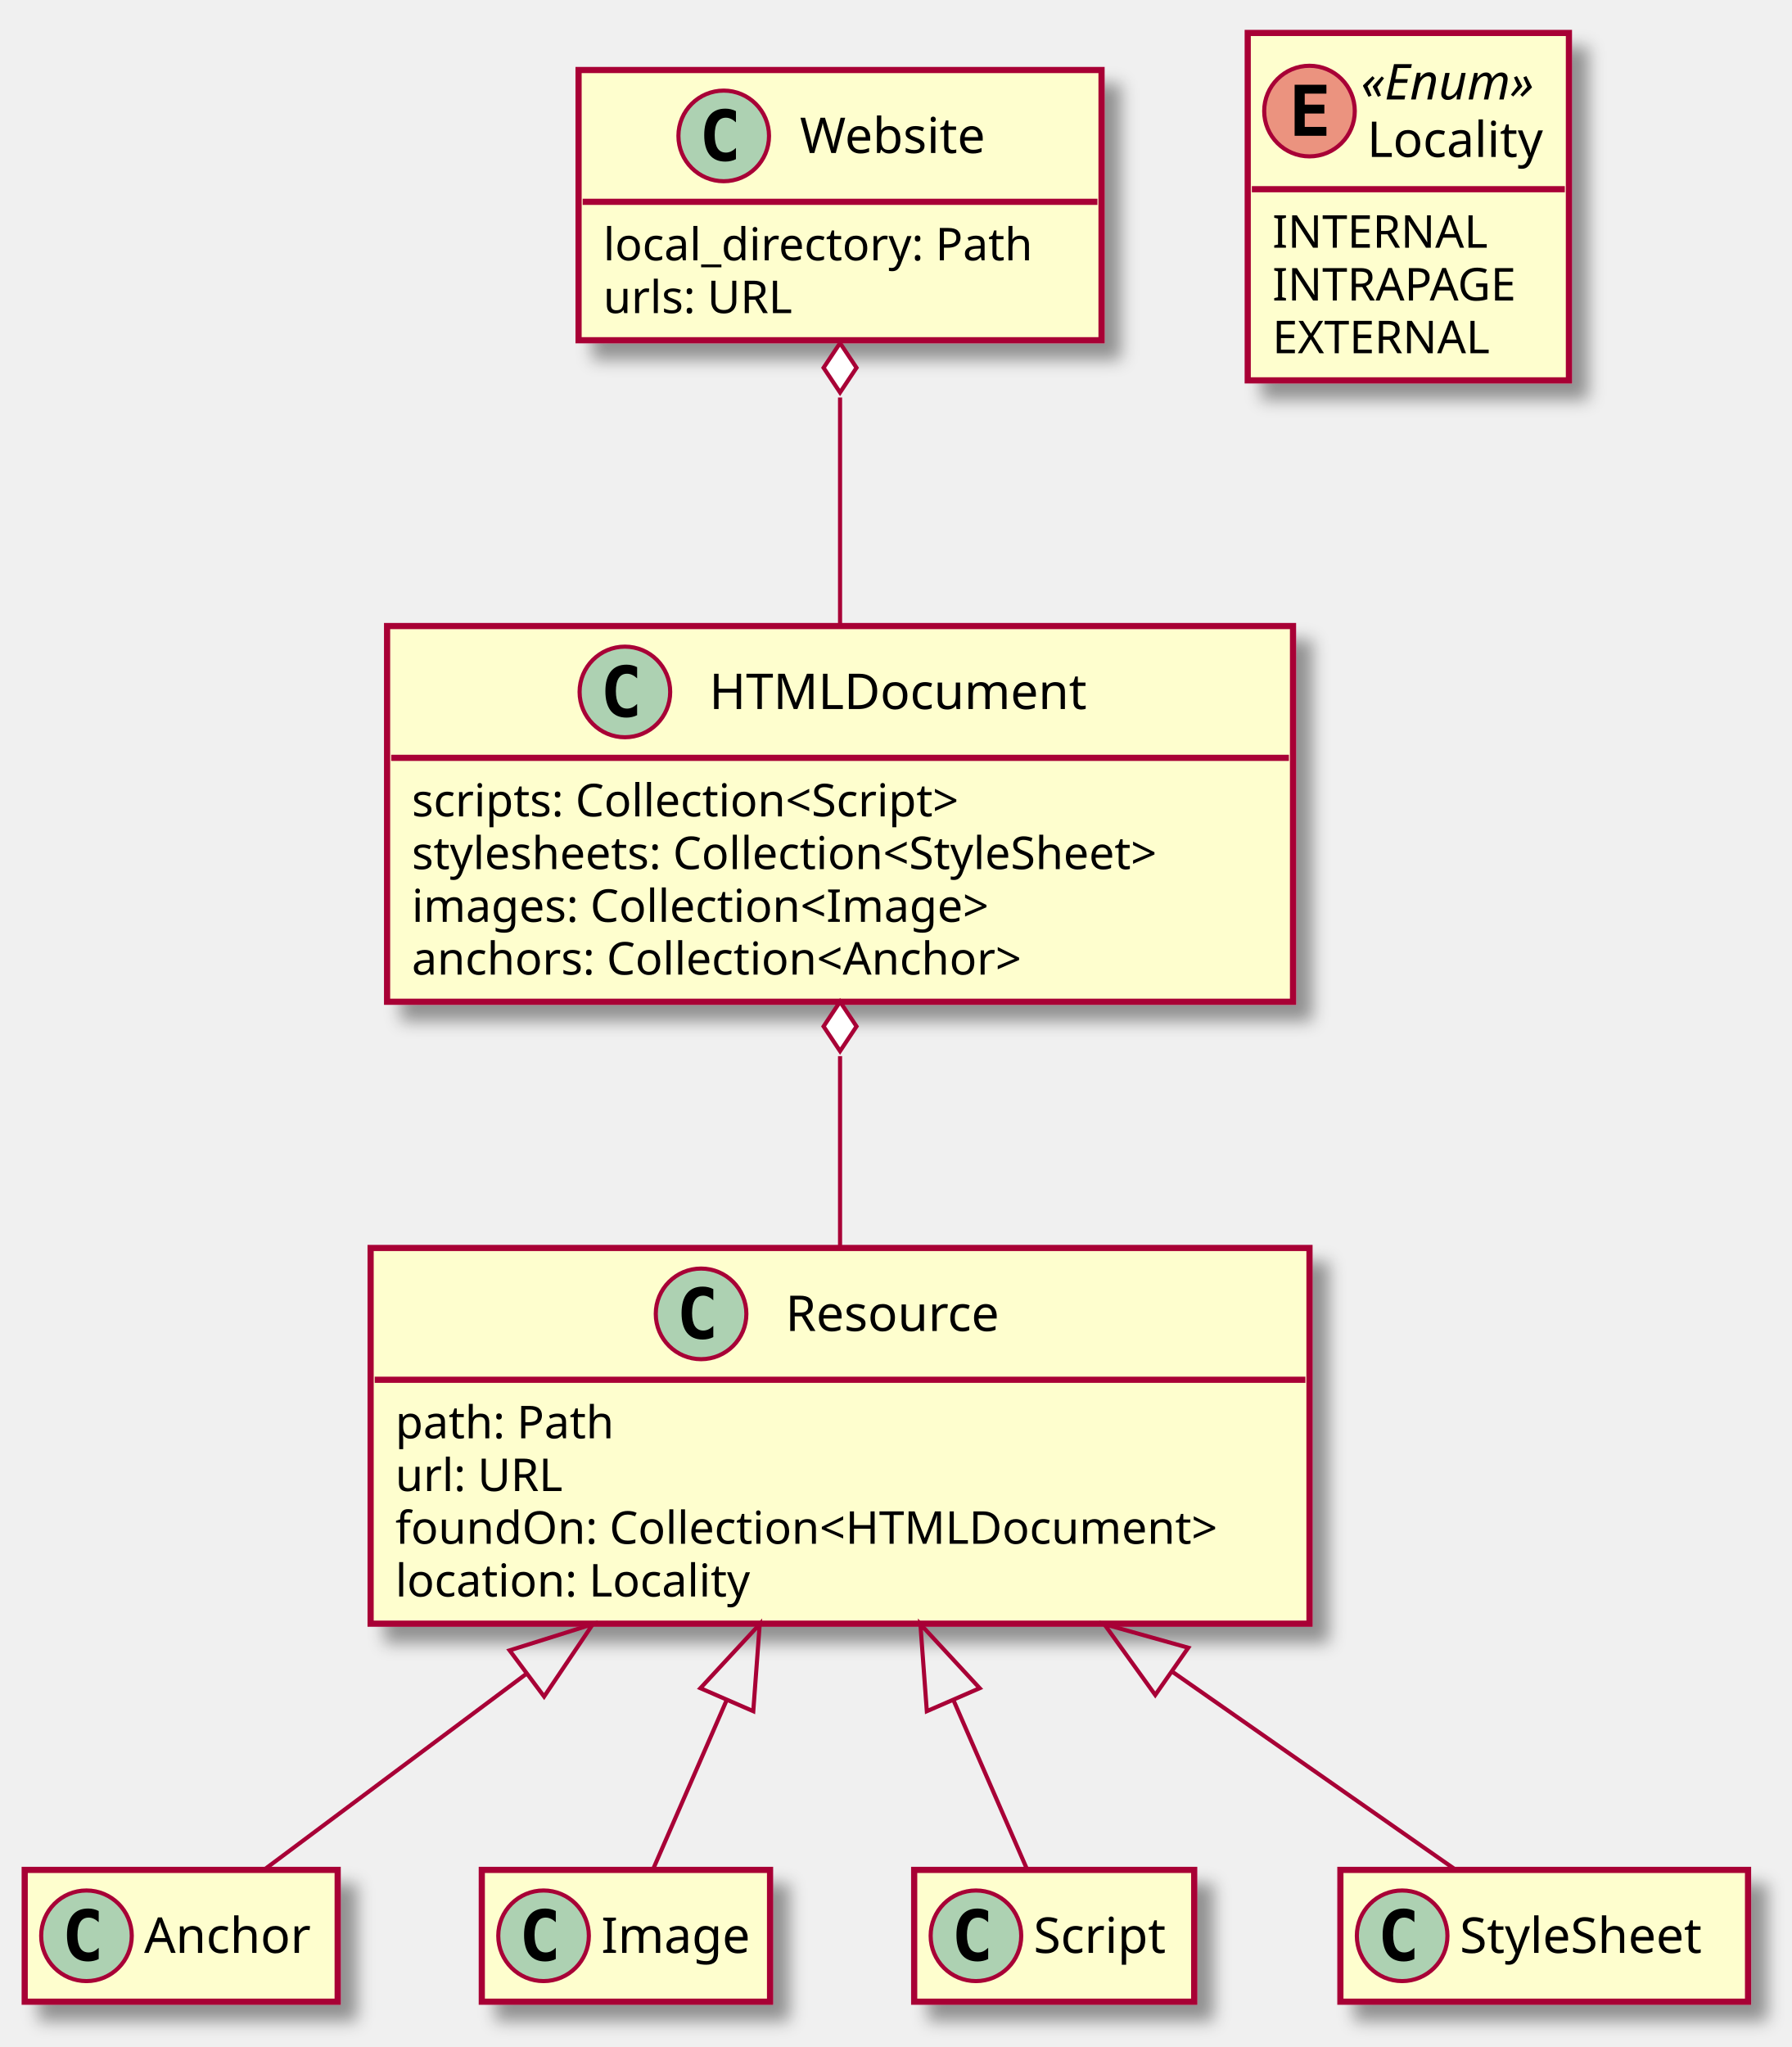
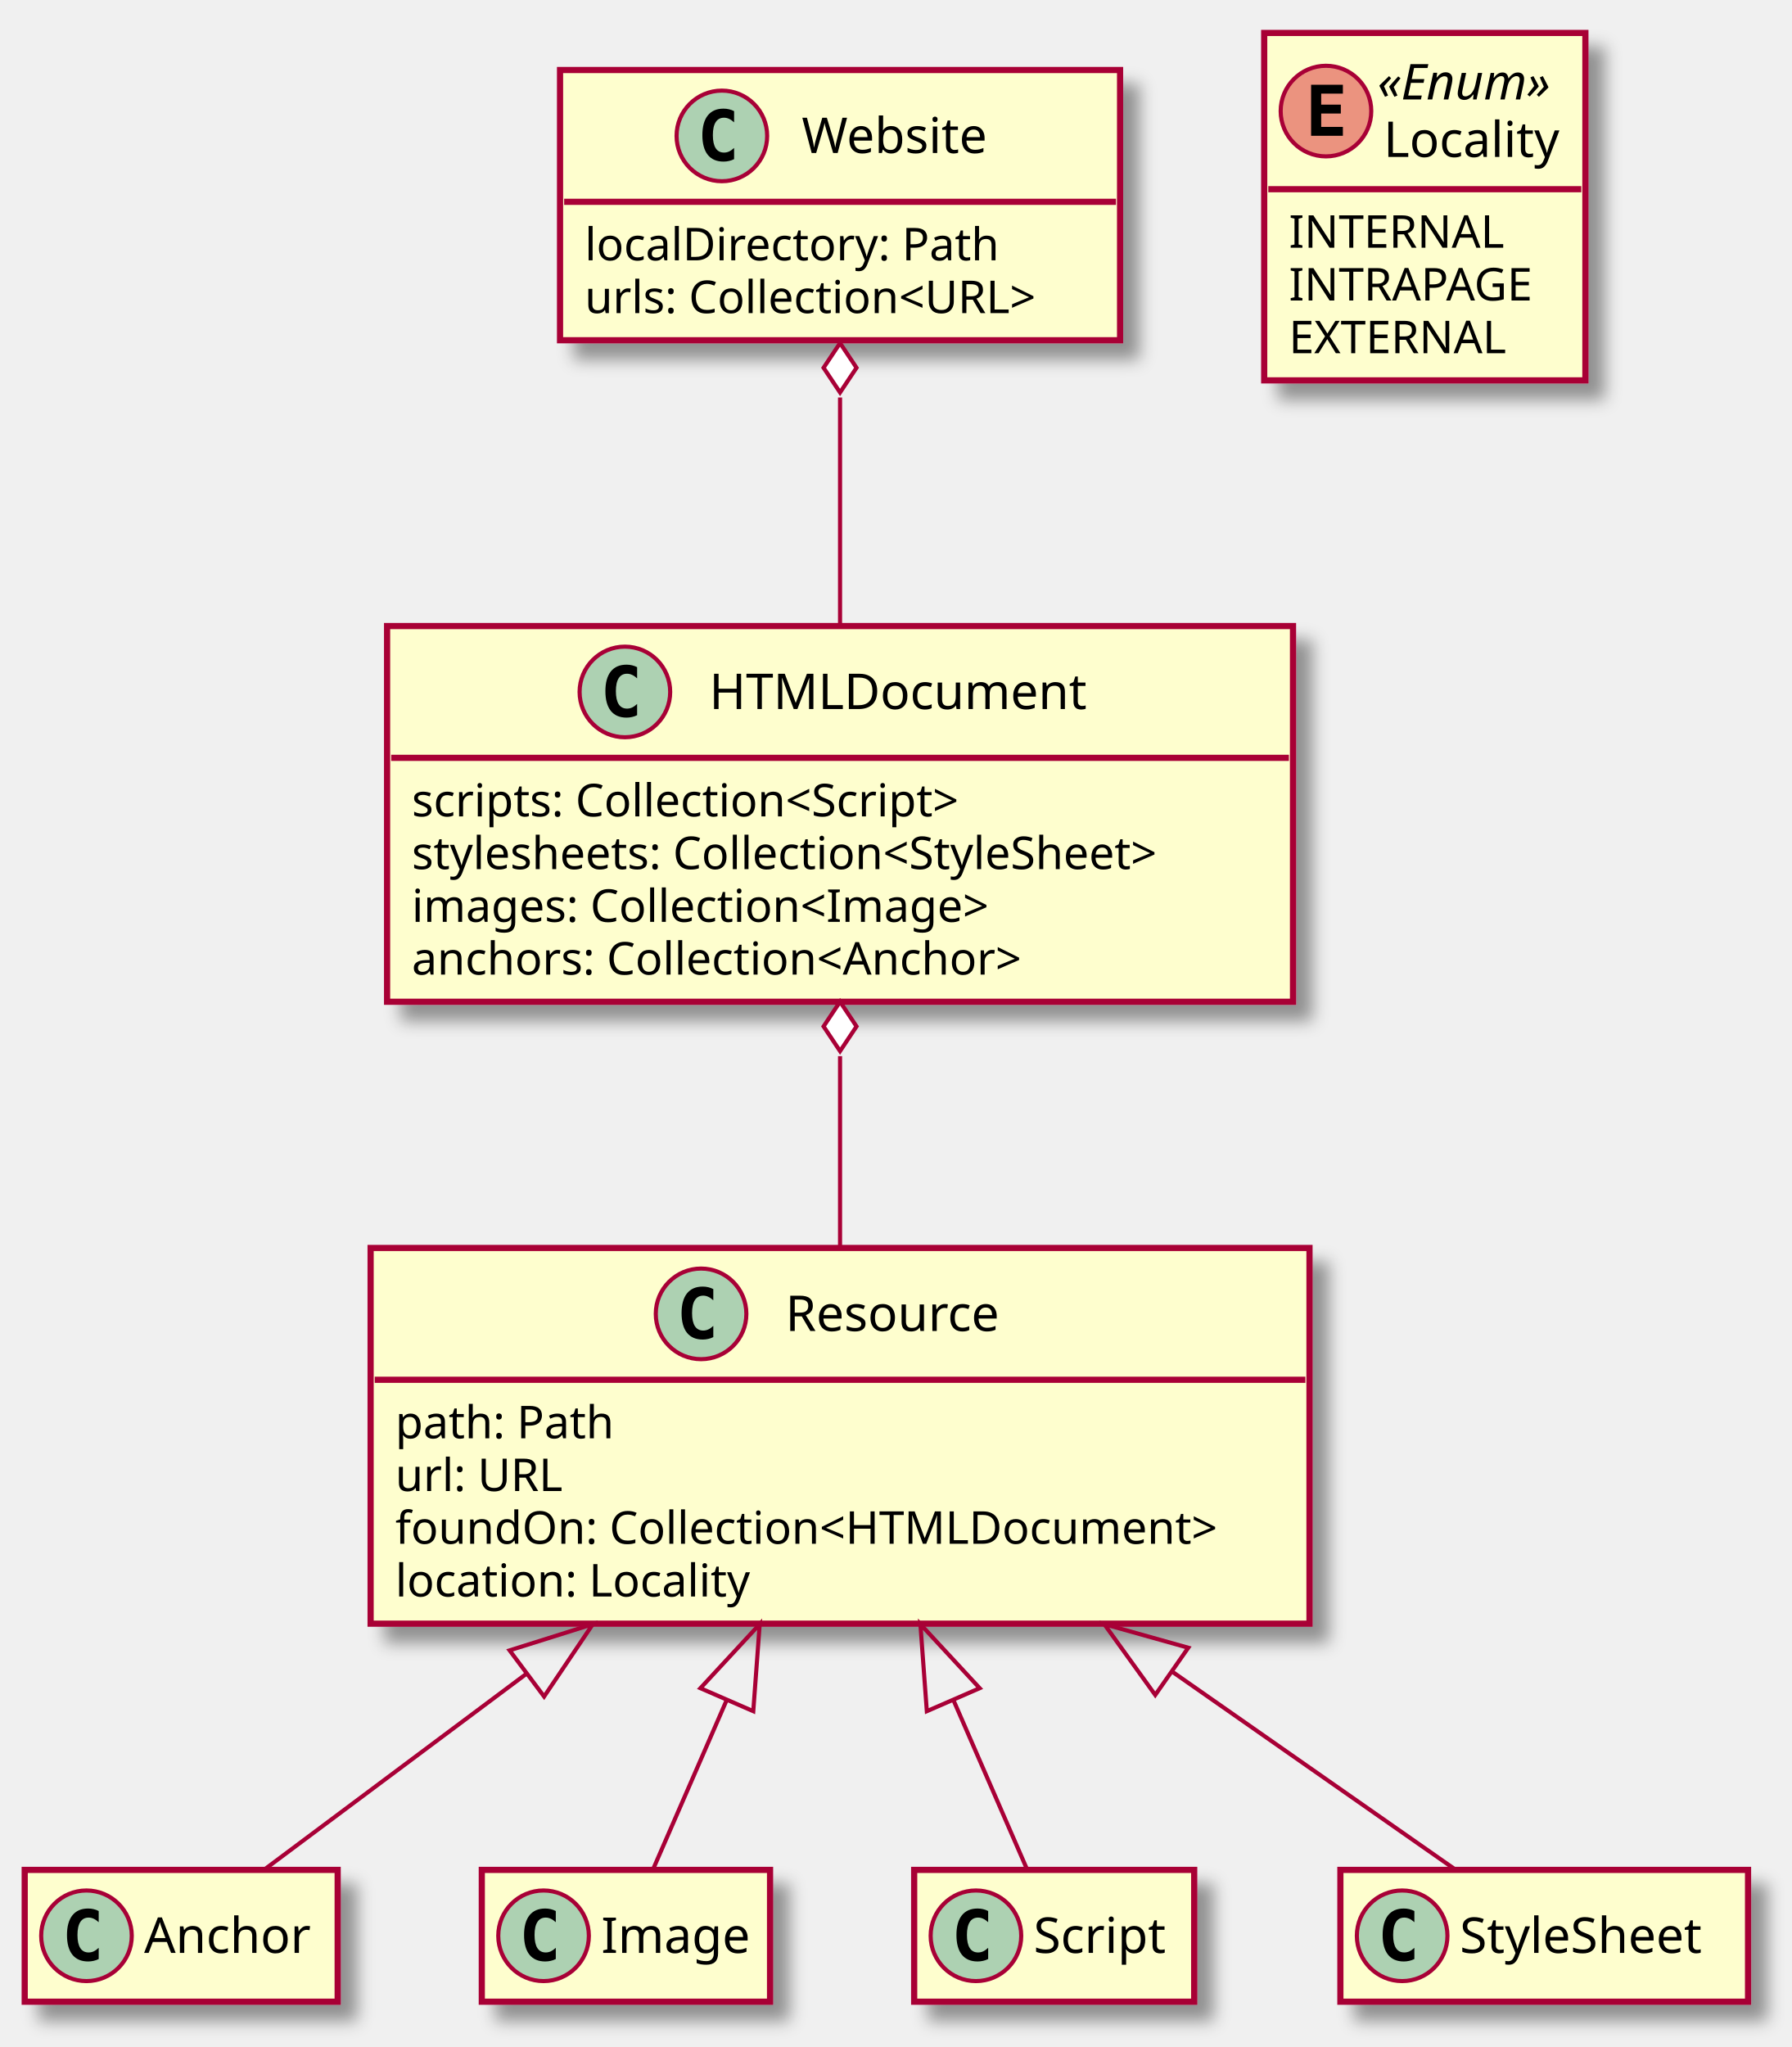
<svg xmlns="http://www.w3.org/2000/svg" contentScriptType="application/ecmascript" contentStyleType="text/css" height="497px" preserveAspectRatio="none" style="width:435px;height:497px;" version="1.1" viewBox="0 0 435 497" width="435px" zoomAndPan="magnify">
  <defs>
-     <filter height="300%" id="f1ua0tx994aan1" width="300%" x="-1" y="-1">
+     <filter height="300%" id="fs2zp1az4f0vy" width="300%" x="-1" y="-1">
      <feGaussianBlur result="blurOut" stdDeviation="2.0" />
      <feColorMatrix in="blurOut" result="blurOut2" type="matrix" values="0 0 0 0 0 0 0 0 0 0 0 0 0 0 0 0 0 0 .4 0" />
      <feOffset dx="4.0" dy="4.0" in="blurOut2" result="blurOut3" />
      <feBlend in="SourceGraphic" in2="blurOut3" mode="normal" />
    </filter>
  </defs>
  <g>
-     <rect fill="#FEFECE" filter="url(#f1ua0tx994aan1)" height="65.609" id="Website" style="stroke: #A80036; stroke-width: 1.5;" width="127" x="140.5" y="17" />
-     <ellipse cx="175.75" cy="33" fill="#ADD1B2" rx="11" ry="11" style="stroke: #A80036; stroke-width: 1.0;" />
-     <path d="M178.719,38.641 Q178.141,38.938 177.5,39.078 Q176.859,39.234 176.156,39.234 Q173.656,39.234 172.328,37.594 Q171.016,35.938 171.016,32.812 Q171.016,29.688 172.328,28.031 Q173.656,26.375 176.156,26.375 Q176.859,26.375 177.5,26.531 Q178.156,26.688 178.719,26.984 L178.719,29.703 Q178.094,29.125 177.5,28.859 Q176.906,28.578 176.281,28.578 Q174.938,28.578 174.25,29.656 Q173.562,30.719 173.562,32.812 Q173.562,34.906 174.25,35.984 Q174.938,37.047 176.281,37.047 Q176.906,37.047 177.5,36.781 Q178.094,36.5 178.719,35.922 L178.719,38.641 Z " />
-     <text fill="#000000" font-family="sans-serif" font-size="12" lengthAdjust="spacingAndGlyphs" textLength="50" x="194.25" y="37.154">Website</text>
-     <line style="stroke: #A80036; stroke-width: 1.5;" x1="141.5" x2="266.5" y1="49" y2="49" />
-     <text fill="#000000" font-family="sans-serif" font-size="11" lengthAdjust="spacingAndGlyphs" textLength="115" x="146.5" y="63.21">local_directory: Path</text>
-     <text fill="#000000" font-family="sans-serif" font-size="11" lengthAdjust="spacingAndGlyphs" textLength="51" x="146.5" y="76.015">urls: URL</text>
-     <rect fill="#FEFECE" filter="url(#f1ua0tx994aan1)" height="91.219" id="HTMLDocument" style="stroke: #A80036; stroke-width: 1.5;" width="220" x="94" y="152" />
+     <rect fill="#FEFECE" filter="url(#fs2zp1az4f0vy)" height="65.609" id="Website" style="stroke: #A80036; stroke-width: 1.5;" width="136" x="136" y="17" />
+     <ellipse cx="175.3" cy="33" fill="#ADD1B2" rx="11" ry="11" style="stroke: #A80036; stroke-width: 1.0;" />
+     <path d="M178.269,38.641 Q177.691,38.938 177.05,39.078 Q176.409,39.234 175.706,39.234 Q173.206,39.234 171.878,37.594 Q170.566,35.938 170.566,32.812 Q170.566,29.688 171.878,28.031 Q173.206,26.375 175.706,26.375 Q176.409,26.375 177.05,26.531 Q177.706,26.688 178.269,26.984 L178.269,29.703 Q177.644,29.125 177.05,28.859 Q176.456,28.578 175.831,28.578 Q174.488,28.578 173.8,29.656 Q173.113,30.719 173.113,32.812 Q173.113,34.906 173.8,35.984 Q174.488,37.047 175.831,37.047 Q176.456,37.047 177.05,36.781 Q177.644,36.5 178.269,35.922 L178.269,38.641 Z " />
+     <text fill="#000000" font-family="sans-serif" font-size="12" lengthAdjust="spacingAndGlyphs" textLength="50" x="194.7" y="37.154">Website</text>
+     <line style="stroke: #A80036; stroke-width: 1.5;" x1="137" x2="271" y1="49" y2="49" />
+     <text fill="#000000" font-family="sans-serif" font-size="11" lengthAdjust="spacingAndGlyphs" textLength="110" x="142" y="63.21">localDirectory: Path</text>
+     <text fill="#000000" font-family="sans-serif" font-size="11" lengthAdjust="spacingAndGlyphs" textLength="124" x="142" y="76.015">urls: Collection&lt;URL&gt;</text>
+     <rect fill="#FEFECE" filter="url(#fs2zp1az4f0vy)" height="91.219" id="HTMLDocument" style="stroke: #A80036; stroke-width: 1.5;" width="220" x="94" y="152" />
    <ellipse cx="151.75" cy="168" fill="#ADD1B2" rx="11" ry="11" style="stroke: #A80036; stroke-width: 1.0;" />
    <path d="M154.719,173.641 Q154.141,173.938 153.5,174.078 Q152.859,174.234 152.156,174.234 Q149.656,174.234 148.328,172.594 Q147.016,170.938 147.016,167.812 Q147.016,164.688 148.328,163.031 Q149.656,161.375 152.156,161.375 Q152.859,161.375 153.5,161.531 Q154.156,161.688 154.719,161.984 L154.719,164.703 Q154.094,164.125 153.5,163.859 Q152.906,163.578 152.281,163.578 Q150.938,163.578 150.25,164.656 Q149.562,165.719 149.562,167.812 Q149.562,169.906 150.25,170.984 Q150.938,172.047 152.281,172.047 Q152.906,172.047 153.5,171.781 Q154.094,171.5 154.719,170.922 L154.719,173.641 Z " />
    <text fill="#000000" font-family="sans-serif" font-size="12" lengthAdjust="spacingAndGlyphs" textLength="96" x="172.25" y="172.154">HTMLDocument</text>
    <line style="stroke: #A80036; stroke-width: 1.5;" x1="95" x2="313" y1="184" y2="184" />
    <text fill="#000000" font-family="sans-serif" font-size="11" lengthAdjust="spacingAndGlyphs" textLength="153" x="100" y="198.21">scripts: Collection&lt;Script&gt;</text>
    <text fill="#000000" font-family="sans-serif" font-size="11" lengthAdjust="spacingAndGlyphs" textLength="208" x="100" y="211.015">stylesheets: Collection&lt;StyleSheet&gt;</text>
    <text fill="#000000" font-family="sans-serif" font-size="11" lengthAdjust="spacingAndGlyphs" textLength="158" x="100" y="223.82">images: Collection&lt;Image&gt;</text>
    <text fill="#000000" font-family="sans-serif" font-size="11" lengthAdjust="spacingAndGlyphs" textLength="166" x="100" y="236.625">anchors: Collection&lt;Anchor&gt;</text>
-     <rect fill="#FEFECE" filter="url(#f1ua0tx994aan1)" height="91.219" id="Resource" style="stroke: #A80036; stroke-width: 1.5;" width="228" x="90" y="303" />
+     <rect fill="#FEFECE" filter="url(#fs2zp1az4f0vy)" height="91.219" id="Resource" style="stroke: #A80036; stroke-width: 1.5;" width="228" x="90" y="303" />
    <ellipse cx="170.25" cy="319" fill="#ADD1B2" rx="11" ry="11" style="stroke: #A80036; stroke-width: 1.0;" />
    <path d="M173.219,324.641 Q172.641,324.938 172,325.078 Q171.359,325.234 170.656,325.234 Q168.156,325.234 166.828,323.594 Q165.516,321.938 165.516,318.812 Q165.516,315.688 166.828,314.031 Q168.156,312.375 170.656,312.375 Q171.359,312.375 172,312.531 Q172.656,312.688 173.219,312.984 L173.219,315.703 Q172.594,315.125 172,314.859 Q171.406,314.578 170.781,314.578 Q169.438,314.578 168.75,315.656 Q168.062,316.719 168.062,318.812 Q168.062,320.906 168.75,321.984 Q169.438,323.047 170.781,323.047 Q171.406,323.047 172,322.781 Q172.594,322.5 173.219,321.922 L173.219,324.641 Z " />
    <text fill="#000000" font-family="sans-serif" font-size="12" lengthAdjust="spacingAndGlyphs" textLength="59" x="190.75" y="323.154">Resource</text>
    <line style="stroke: #A80036; stroke-width: 1.5;" x1="91" x2="317" y1="335" y2="335" />
    <text fill="#000000" font-family="sans-serif" font-size="11" lengthAdjust="spacingAndGlyphs" textLength="58" x="96" y="349.21">path: Path</text>
    <text fill="#000000" font-family="sans-serif" font-size="11" lengthAdjust="spacingAndGlyphs" textLength="44" x="96" y="362.015">url: URL</text>
    <text fill="#000000" font-family="sans-serif" font-size="11" lengthAdjust="spacingAndGlyphs" textLength="216" x="96" y="374.82">foundOn: Collection&lt;HTMLDocument&gt;</text>
    <text fill="#000000" font-family="sans-serif" font-size="11" lengthAdjust="spacingAndGlyphs" textLength="94" x="96" y="387.625">location: Locality</text>
-     <rect fill="#FEFECE" filter="url(#f1ua0tx994aan1)" height="32" id="Anchor" style="stroke: #A80036; stroke-width: 1.5;" width="76" x="6" y="454" />
+     <rect fill="#FEFECE" filter="url(#fs2zp1az4f0vy)" height="32" id="Anchor" style="stroke: #A80036; stroke-width: 1.5;" width="76" x="6" y="454" />
    <ellipse cx="21" cy="470" fill="#ADD1B2" rx="11" ry="11" style="stroke: #A80036; stroke-width: 1.0;" />
    <path d="M23.969,475.641 Q23.391,475.938 22.75,476.078 Q22.109,476.234 21.406,476.234 Q18.906,476.234 17.578,474.594 Q16.266,472.938 16.266,469.812 Q16.266,466.688 17.578,465.031 Q18.906,463.375 21.406,463.375 Q22.109,463.375 22.75,463.531 Q23.406,463.688 23.969,463.984 L23.969,466.703 Q23.344,466.125 22.75,465.859 Q22.156,465.578 21.531,465.578 Q20.188,465.578 19.5,466.656 Q18.812,467.719 18.812,469.812 Q18.812,471.906 19.5,472.984 Q20.188,474.047 21.531,474.047 Q22.156,474.047 22.75,473.781 Q23.344,473.5 23.969,472.922 L23.969,475.641 Z " />
    <text fill="#000000" font-family="sans-serif" font-size="12" lengthAdjust="spacingAndGlyphs" textLength="44" x="35" y="474.154">Anchor</text>
-     <rect fill="#FEFECE" filter="url(#f1ua0tx994aan1)" height="32" id="Image" style="stroke: #A80036; stroke-width: 1.5;" width="70" x="117" y="454" />
+     <rect fill="#FEFECE" filter="url(#fs2zp1az4f0vy)" height="32" id="Image" style="stroke: #A80036; stroke-width: 1.5;" width="70" x="117" y="454" />
    <ellipse cx="132" cy="470" fill="#ADD1B2" rx="11" ry="11" style="stroke: #A80036; stroke-width: 1.0;" />
    <path d="M134.969,475.641 Q134.391,475.938 133.75,476.078 Q133.109,476.234 132.406,476.234 Q129.906,476.234 128.578,474.594 Q127.266,472.938 127.266,469.812 Q127.266,466.688 128.578,465.031 Q129.906,463.375 132.406,463.375 Q133.109,463.375 133.75,463.531 Q134.406,463.688 134.969,463.984 L134.969,466.703 Q134.344,466.125 133.75,465.859 Q133.156,465.578 132.531,465.578 Q131.188,465.578 130.5,466.656 Q129.812,467.719 129.812,469.812 Q129.812,471.906 130.5,472.984 Q131.188,474.047 132.531,474.047 Q133.156,474.047 133.75,473.781 Q134.344,473.5 134.969,472.922 L134.969,475.641 Z " />
    <text fill="#000000" font-family="sans-serif" font-size="12" lengthAdjust="spacingAndGlyphs" textLength="38" x="146" y="474.154">Image</text>
-     <rect fill="#FEFECE" filter="url(#f1ua0tx994aan1)" height="32" id="Script" style="stroke: #A80036; stroke-width: 1.5;" width="68" x="222" y="454" />
+     <rect fill="#FEFECE" filter="url(#fs2zp1az4f0vy)" height="32" id="Script" style="stroke: #A80036; stroke-width: 1.5;" width="68" x="222" y="454" />
    <ellipse cx="237" cy="470" fill="#ADD1B2" rx="11" ry="11" style="stroke: #A80036; stroke-width: 1.0;" />
    <path d="M239.969,475.641 Q239.391,475.938 238.75,476.078 Q238.109,476.234 237.406,476.234 Q234.906,476.234 233.578,474.594 Q232.266,472.938 232.266,469.812 Q232.266,466.688 233.578,465.031 Q234.906,463.375 237.406,463.375 Q238.109,463.375 238.75,463.531 Q239.406,463.688 239.969,463.984 L239.969,466.703 Q239.344,466.125 238.75,465.859 Q238.156,465.578 237.531,465.578 Q236.188,465.578 235.5,466.656 Q234.812,467.719 234.812,469.812 Q234.812,471.906 235.5,472.984 Q236.188,474.047 237.531,474.047 Q238.156,474.047 238.75,473.781 Q239.344,473.5 239.969,472.922 L239.969,475.641 Z " />
    <text fill="#000000" font-family="sans-serif" font-size="12" lengthAdjust="spacingAndGlyphs" textLength="36" x="251" y="474.154">Script</text>
-     <rect fill="#FEFECE" filter="url(#f1ua0tx994aan1)" height="32" id="StyleSheet" style="stroke: #A80036; stroke-width: 1.5;" width="99" x="325.5" y="454" />
+     <rect fill="#FEFECE" filter="url(#fs2zp1az4f0vy)" height="32" id="StyleSheet" style="stroke: #A80036; stroke-width: 1.5;" width="99" x="325.5" y="454" />
    <ellipse cx="340.5" cy="470" fill="#ADD1B2" rx="11" ry="11" style="stroke: #A80036; stroke-width: 1.0;" />
    <path d="M343.469,475.641 Q342.891,475.938 342.25,476.078 Q341.609,476.234 340.906,476.234 Q338.406,476.234 337.078,474.594 Q335.766,472.938 335.766,469.812 Q335.766,466.688 337.078,465.031 Q338.406,463.375 340.906,463.375 Q341.609,463.375 342.25,463.531 Q342.906,463.688 343.469,463.984 L343.469,466.703 Q342.844,466.125 342.25,465.859 Q341.656,465.578 341.031,465.578 Q339.688,465.578 339,466.656 Q338.312,467.719 338.312,469.812 Q338.312,471.906 339,472.984 Q339.688,474.047 341.031,474.047 Q341.656,474.047 342.25,473.781 Q342.844,473.5 343.469,472.922 L343.469,475.641 Z " />
    <text fill="#000000" font-family="sans-serif" font-size="12" lengthAdjust="spacingAndGlyphs" textLength="67" x="354.5" y="474.154">StyleSheet</text>
-     <rect fill="#FEFECE" filter="url(#f1ua0tx994aan1)" height="84.352" id="Locality" style="stroke: #A80036; stroke-width: 1.5;" width="78" x="303" y="8" />
-     <ellipse cx="318" cy="26.969" fill="#EB937F" rx="11" ry="11" style="stroke: #A80036; stroke-width: 1.0;" />
-     <path d="M322.109,32.969 L314.391,32.969 L314.391,20.578 L322.109,20.578 L322.109,22.734 L316.844,22.734 L316.844,25.406 L321.609,25.406 L321.609,27.562 L316.844,27.562 L316.844,30.812 L322.109,30.812 L322.109,32.969 Z " />
-     <text fill="#000000" font-family="sans-serif" font-size="12" font-style="italic" lengthAdjust="spacingAndGlyphs" textLength="49" x="330.5" y="24.139">«Enum»</text>
-     <text fill="#000000" font-family="sans-serif" font-size="12" lengthAdjust="spacingAndGlyphs" textLength="46" x="332" y="38.107">Locality</text>
-     <line style="stroke: #A80036; stroke-width: 1.5;" x1="304" x2="380" y1="45.938" y2="45.938" />
-     <text fill="#000000" font-family="sans-serif" font-size="11" lengthAdjust="spacingAndGlyphs" textLength="53" x="309" y="60.148">INTERNAL</text>
-     <text fill="#000000" font-family="sans-serif" font-size="11" lengthAdjust="spacingAndGlyphs" textLength="62" x="309" y="72.953">INTRAPAGE</text>
-     <text fill="#000000" font-family="sans-serif" font-size="11" lengthAdjust="spacingAndGlyphs" textLength="56" x="309" y="85.757">EXTERNAL</text>
+     <rect fill="#FEFECE" filter="url(#fs2zp1az4f0vy)" height="84.352" id="Locality" style="stroke: #A80036; stroke-width: 1.5;" width="78" x="307" y="8" />
+     <ellipse cx="322" cy="26.969" fill="#EB937F" rx="11" ry="11" style="stroke: #A80036; stroke-width: 1.0;" />
+     <path d="M326.109,32.969 L318.391,32.969 L318.391,20.578 L326.109,20.578 L326.109,22.734 L320.844,22.734 L320.844,25.406 L325.609,25.406 L325.609,27.562 L320.844,27.562 L320.844,30.812 L326.109,30.812 L326.109,32.969 Z " />
+     <text fill="#000000" font-family="sans-serif" font-size="12" font-style="italic" lengthAdjust="spacingAndGlyphs" textLength="49" x="334.5" y="24.139">«Enum»</text>
+     <text fill="#000000" font-family="sans-serif" font-size="12" lengthAdjust="spacingAndGlyphs" textLength="46" x="336" y="38.107">Locality</text>
+     <line style="stroke: #A80036; stroke-width: 1.5;" x1="308" x2="384" y1="45.938" y2="45.938" />
+     <text fill="#000000" font-family="sans-serif" font-size="11" lengthAdjust="spacingAndGlyphs" textLength="53" x="313" y="60.148">INTERNAL</text>
+     <text fill="#000000" font-family="sans-serif" font-size="11" lengthAdjust="spacingAndGlyphs" textLength="62" x="313" y="72.953">INTRAPAGE</text>
+     <text fill="#000000" font-family="sans-serif" font-size="11" lengthAdjust="spacingAndGlyphs" textLength="56" x="313" y="85.757">EXTERNAL</text>
    <path d="M176.425,412.869 C169.774,428.155 163.26,443.123 158.635,453.753 " fill="none" id="Resource&lt;-Image" style="stroke: #A80036; stroke-width: 1.0;" />
    <polygon fill="none" points="170.09,409.883,184.489,394.337,182.928,415.469,170.09,409.883" style="stroke: #A80036; stroke-width: 1.0;" />
    <path d="M231.575,412.869 C238.226,428.155 244.74,443.123 249.365,453.753 " fill="none" id="Resource&lt;-Script" style="stroke: #A80036; stroke-width: 1.0;" />
    <polygon fill="none" points="225.072,415.469,223.511,394.337,237.91,409.883,225.072,415.469" style="stroke: #A80036; stroke-width: 1.0;" />
    <path d="M284.572,405.807 C309.814,423.446 335.631,441.488 353.183,453.753 " fill="none" id="Resource&lt;-StyleSheet" style="stroke: #A80036; stroke-width: 1.0;" />
    <polygon fill="none" points="280.545,411.532,268.161,394.337,288.564,400.056,280.545,411.532" style="stroke: #A80036; stroke-width: 1.0;" />
    <path d="M127.936,406.311 C104.533,423.789 80.68,441.604 64.414,453.753 " fill="none" id="Resource&lt;-Anchor" style="stroke: #A80036; stroke-width: 1.0;" />
    <polygon fill="none" points="123.754,400.697,143.967,394.337,132.131,411.914,123.754,400.697" style="stroke: #A80036; stroke-width: 1.0;" />
    <path d="M204,96.515 C204,114.167 204,134.319 204,151.884 " fill="none" id="Website&lt;-HTMLDocument" style="stroke: #A80036; stroke-width: 1.0;" />
    <polygon fill="#FFFFFF" points="204,83.291,200,89.291,204,95.291,208,89.291,204,83.291" style="stroke: #A80036; stroke-width: 1.0;" />
    <path d="M204,256.421 C204,271.834 204,288.243 204,302.827 " fill="none" id="HTMLDocument&lt;-Resource" style="stroke: #A80036; stroke-width: 1.0;" />
    <polygon fill="#FFFFFF" points="204,243.205,200,249.205,204,255.205,208,249.205,204,243.205" style="stroke: #A80036; stroke-width: 1.0;" />
  </g>
</svg>
